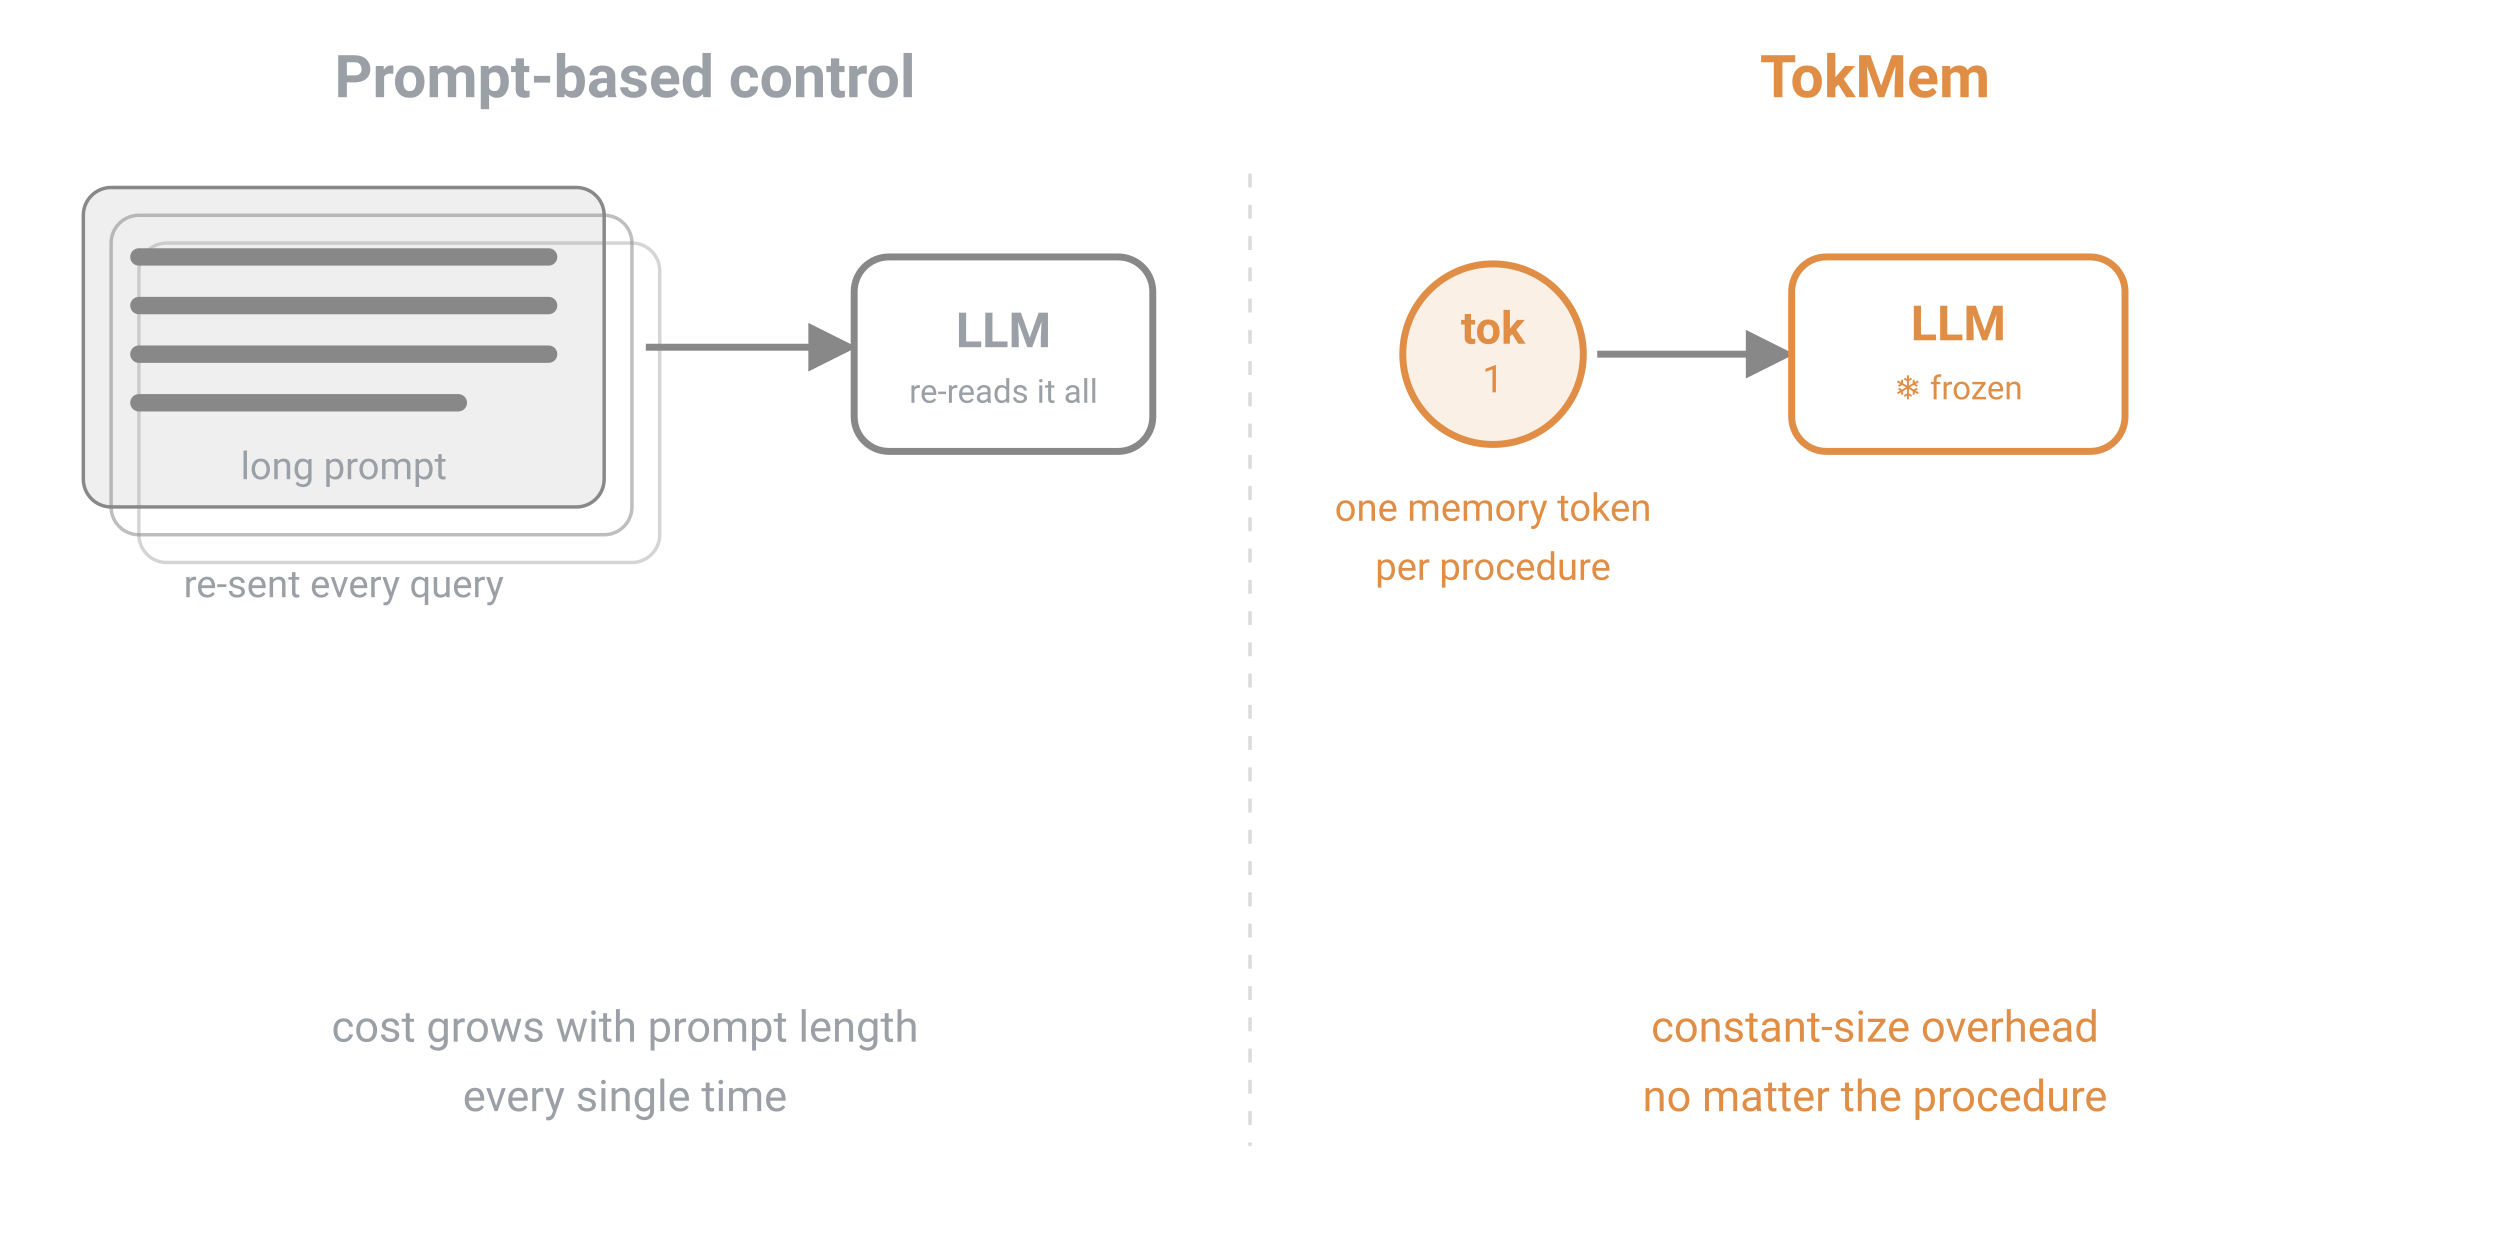
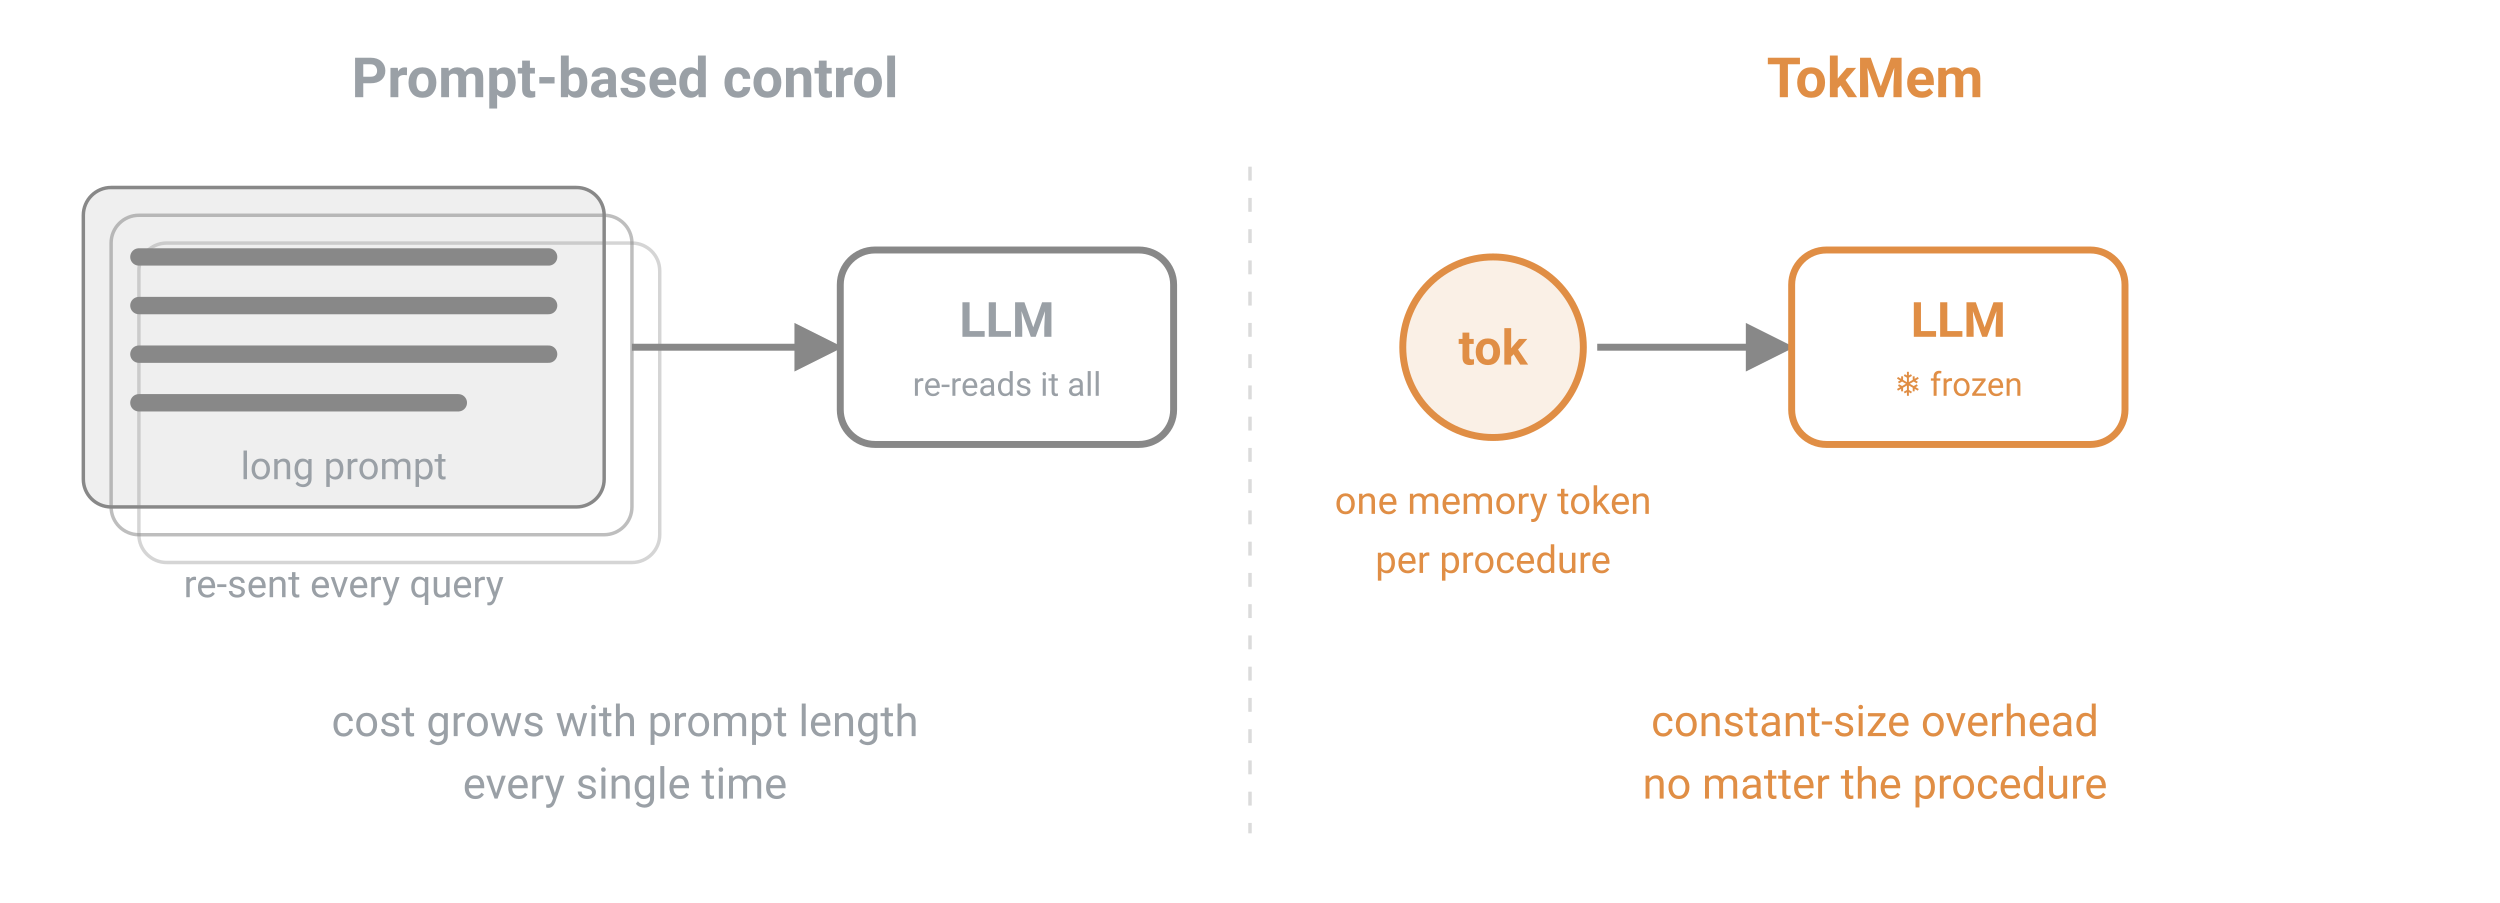
- <svg xmlns="http://www.w3.org/2000/svg" viewBox="0 0 720 360" font-family="-apple-system, BlinkMacSystemFont, 'Segoe UI', Roboto, sans-serif" role="img" aria-label="Prompt-based control re-feeds a long prompt every query, while TokMem feeds a single memory token.">
+ <svg xmlns="http://www.w3.org/2000/svg" viewBox="0 0 720 260" font-family="-apple-system, BlinkMacSystemFont, 'Segoe UI', Roboto, sans-serif" role="img" aria-label="Prompt-based control re-feeds a long prompt every query, while TokMem feeds a single memory token.">
  <defs>
    <marker id="arrow" viewBox="0 0 10 10" refX="8" refY="5" markerWidth="7" markerHeight="7" orient="auto-start-reverse">
      <path d="M0 0 L10 5 L0 10 z" fill="#888" />
    </marker>
  </defs>
-   <text x="180" y="28" text-anchor="middle" font-size="17" font-weight="700" fill="#9aa0a6">Prompt-based control</text>
-   <text x="540" y="28" text-anchor="middle" font-size="17" font-weight="700" fill="#e08e45">TokMem</text>
-   <line x1="360" y1="50" x2="360" y2="330" stroke="#888" stroke-opacity="0.3" stroke-dasharray="4 5" />
+   <text x="180" y="28" text-anchor="middle" font-size="16" font-weight="700" fill="#9aa0a6">Prompt-based control</text>
+   <text x="540" y="28" text-anchor="middle" font-size="16" font-weight="700" fill="#e08e45">TokMem</text>
+   <line x1="360" y1="48" x2="360" y2="240" stroke="#888" stroke-opacity="0.3" stroke-dasharray="4 5" />
  <g>
    <rect x="40" y="70" width="150" height="92" rx="8" fill="none" stroke="#888" stroke-opacity="0.35" />
    <rect x="32" y="62" width="150" height="92" rx="8" fill="none" stroke="#888" stroke-opacity="0.55" />
    <rect x="24" y="54" width="150" height="92" rx="8" fill="#88888822" stroke="#888" />
    <line x1="40" y1="74" x2="158" y2="74" stroke="#888" stroke-width="5" stroke-linecap="round" />
    <line x1="40" y1="88" x2="158" y2="88" stroke="#888" stroke-width="5" stroke-linecap="round" />
    <line x1="40" y1="102" x2="158" y2="102" stroke="#888" stroke-width="5" stroke-linecap="round" />
    <line x1="40" y1="116" x2="132" y2="116" stroke="#888" stroke-width="5" stroke-linecap="round" />
    <text x="99" y="138" text-anchor="middle" font-size="11" fill="#9aa0a6">long prompt</text>
  </g>
  <text x="99" y="172" text-anchor="middle" font-size="11" fill="#9aa0a6">re-sent every query</text>
-   <line x1="186" y1="100" x2="244" y2="100" stroke="#888" stroke-width="2" marker-end="url(#arrow)" />
-   <rect x="246" y="74" width="86" height="56" rx="10" fill="none" stroke="#888" stroke-width="2" />
-   <text x="289" y="100" text-anchor="middle" font-size="14" font-weight="600" fill="#9aa0a6">LLM</text>
-   <text x="289" y="116" text-anchor="middle" font-size="9.5" fill="#9aa0a6">re-reads it all</text>
-   <text x="180" y="300" text-anchor="middle" font-size="12.5" fill="#9aa0a6">cost grows with prompt length</text>
-   <text x="180" y="320" text-anchor="middle" font-size="12.5" fill="#9aa0a6">every single time</text>
-   <circle cx="430" cy="102" r="26" fill="#e08e4522" stroke="#e08e45" stroke-width="2" />
-   <text x="430" y="99" text-anchor="middle" font-size="13" font-weight="700" fill="#e08e45">tok</text>
-   <text x="430" y="113" text-anchor="middle" font-size="11" fill="#e08e45">1</text>
-   <text x="430" y="150" text-anchor="middle" font-size="11" fill="#e08e45">one memory token</text>
-   <text x="430" y="167" text-anchor="middle" font-size="11" fill="#e08e45">per procedure</text>
-   <line x1="460" y1="102" x2="514" y2="102" stroke="#888" stroke-width="2" marker-end="url(#arrow)" />
-   <rect x="516" y="74" width="96" height="56" rx="10" fill="none" stroke="#e08e45" stroke-width="2" />
-   <text x="564" y="98" text-anchor="middle" font-size="14" font-weight="600" fill="#e08e45">LLM</text>
-   <text x="564" y="115" text-anchor="middle" font-size="9.5" fill="#e08e45">❄ frozen</text>
-   <text x="540" y="300" text-anchor="middle" font-size="12.5" fill="#e08e45">constant-size overhead</text>
-   <text x="540" y="320" text-anchor="middle" font-size="12.5" fill="#e08e45">no matter the procedure</text>
+   <line x1="182" y1="100" x2="240" y2="100" stroke="#888" stroke-width="2" marker-end="url(#arrow)" />
+   <rect x="242" y="72" width="96" height="56" rx="10" fill="none" stroke="#888" stroke-width="2" />
+   <text x="290" y="97" text-anchor="middle" font-size="14" font-weight="600" fill="#9aa0a6">LLM</text>
+   <text x="290" y="114" text-anchor="middle" font-size="9.5" fill="#9aa0a6">re-reads it all</text>
+   <text x="180" y="212" text-anchor="middle" font-size="12.5" fill="#9aa0a6">cost grows with prompt length</text>
+   <text x="180" y="230" text-anchor="middle" font-size="12.5" fill="#9aa0a6">every single time</text>
+   <circle cx="430" cy="100" r="26" fill="#e08e4522" stroke="#e08e45" stroke-width="2" />
+   <text x="430" y="105" text-anchor="middle" font-size="14" font-weight="700" fill="#e08e45">tok</text>
+   <text x="430" y="148" text-anchor="middle" font-size="11" fill="#e08e45">one memory token</text>
+   <text x="430" y="165" text-anchor="middle" font-size="11" fill="#e08e45">per procedure</text>
+   <line x1="460" y1="100" x2="514" y2="100" stroke="#888" stroke-width="2" marker-end="url(#arrow)" />
+   <rect x="516" y="72" width="96" height="56" rx="10" fill="none" stroke="#e08e45" stroke-width="2" />
+   <text x="564" y="97" text-anchor="middle" font-size="14" font-weight="600" fill="#e08e45">LLM</text>
+   <text x="564" y="114" text-anchor="middle" font-size="9.5" fill="#e08e45">❄ frozen</text>
+   <text x="540" y="212" text-anchor="middle" font-size="12.5" fill="#e08e45">constant-size overhead</text>
+   <text x="540" y="230" text-anchor="middle" font-size="12.5" fill="#e08e45">no matter the procedure</text>
</svg>
